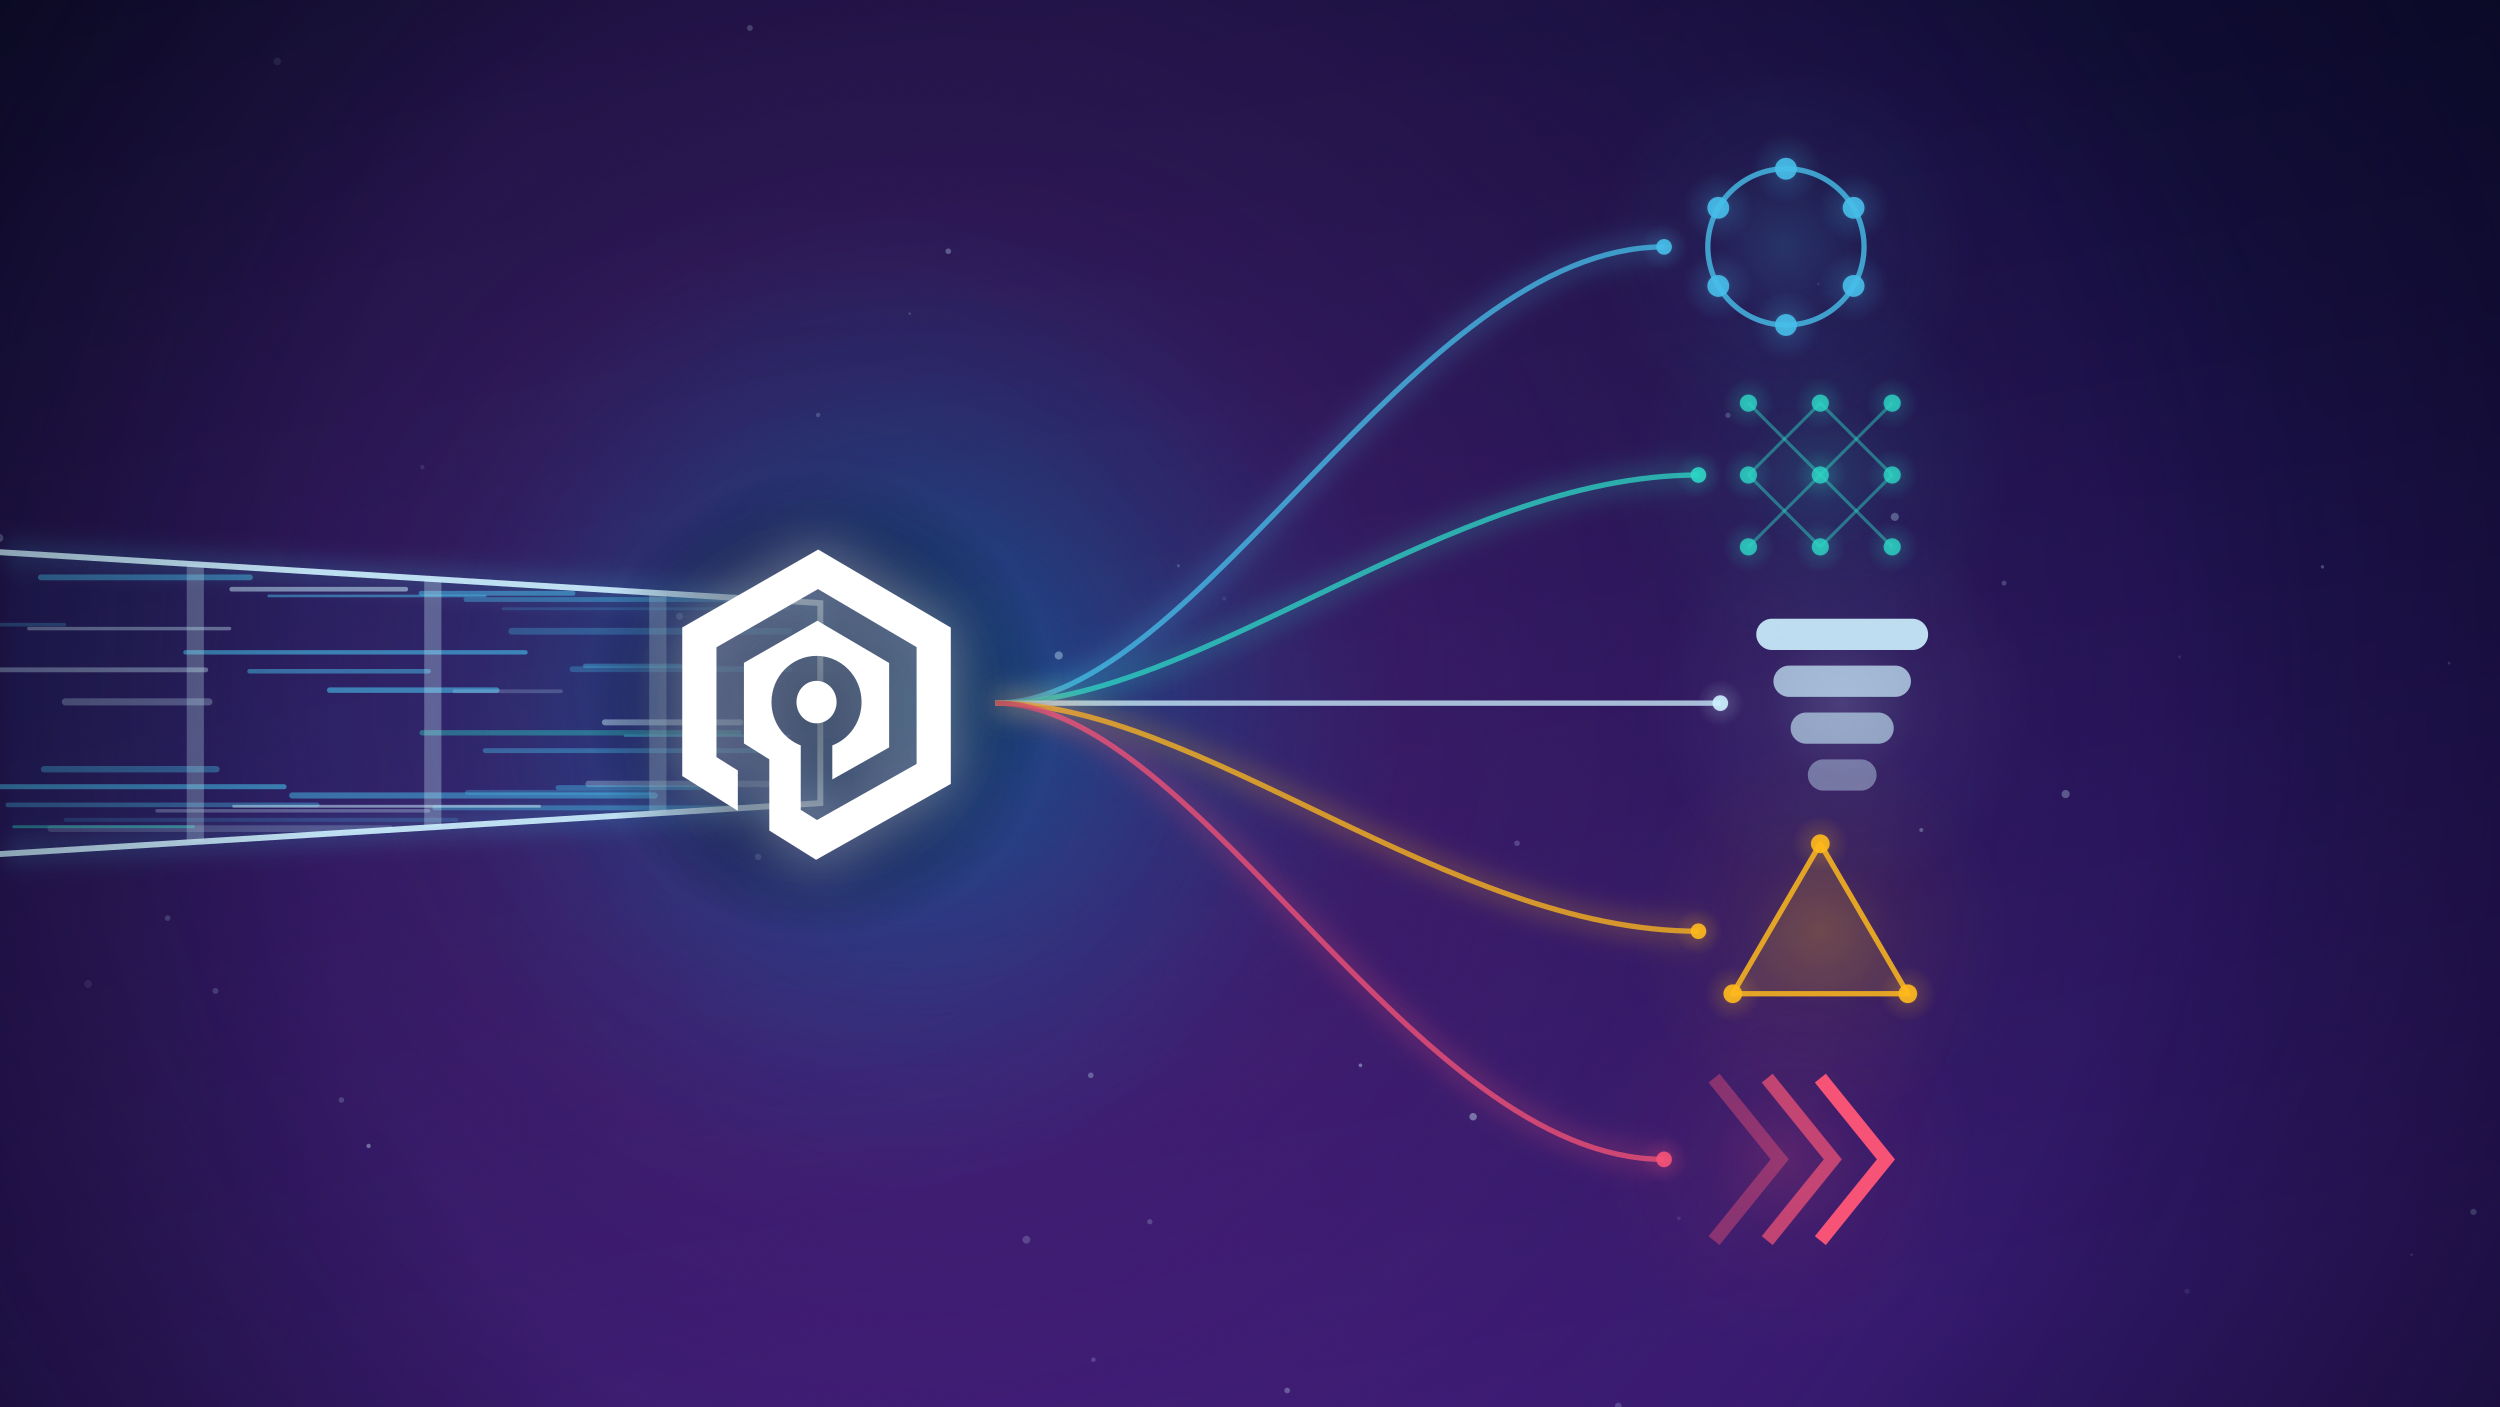
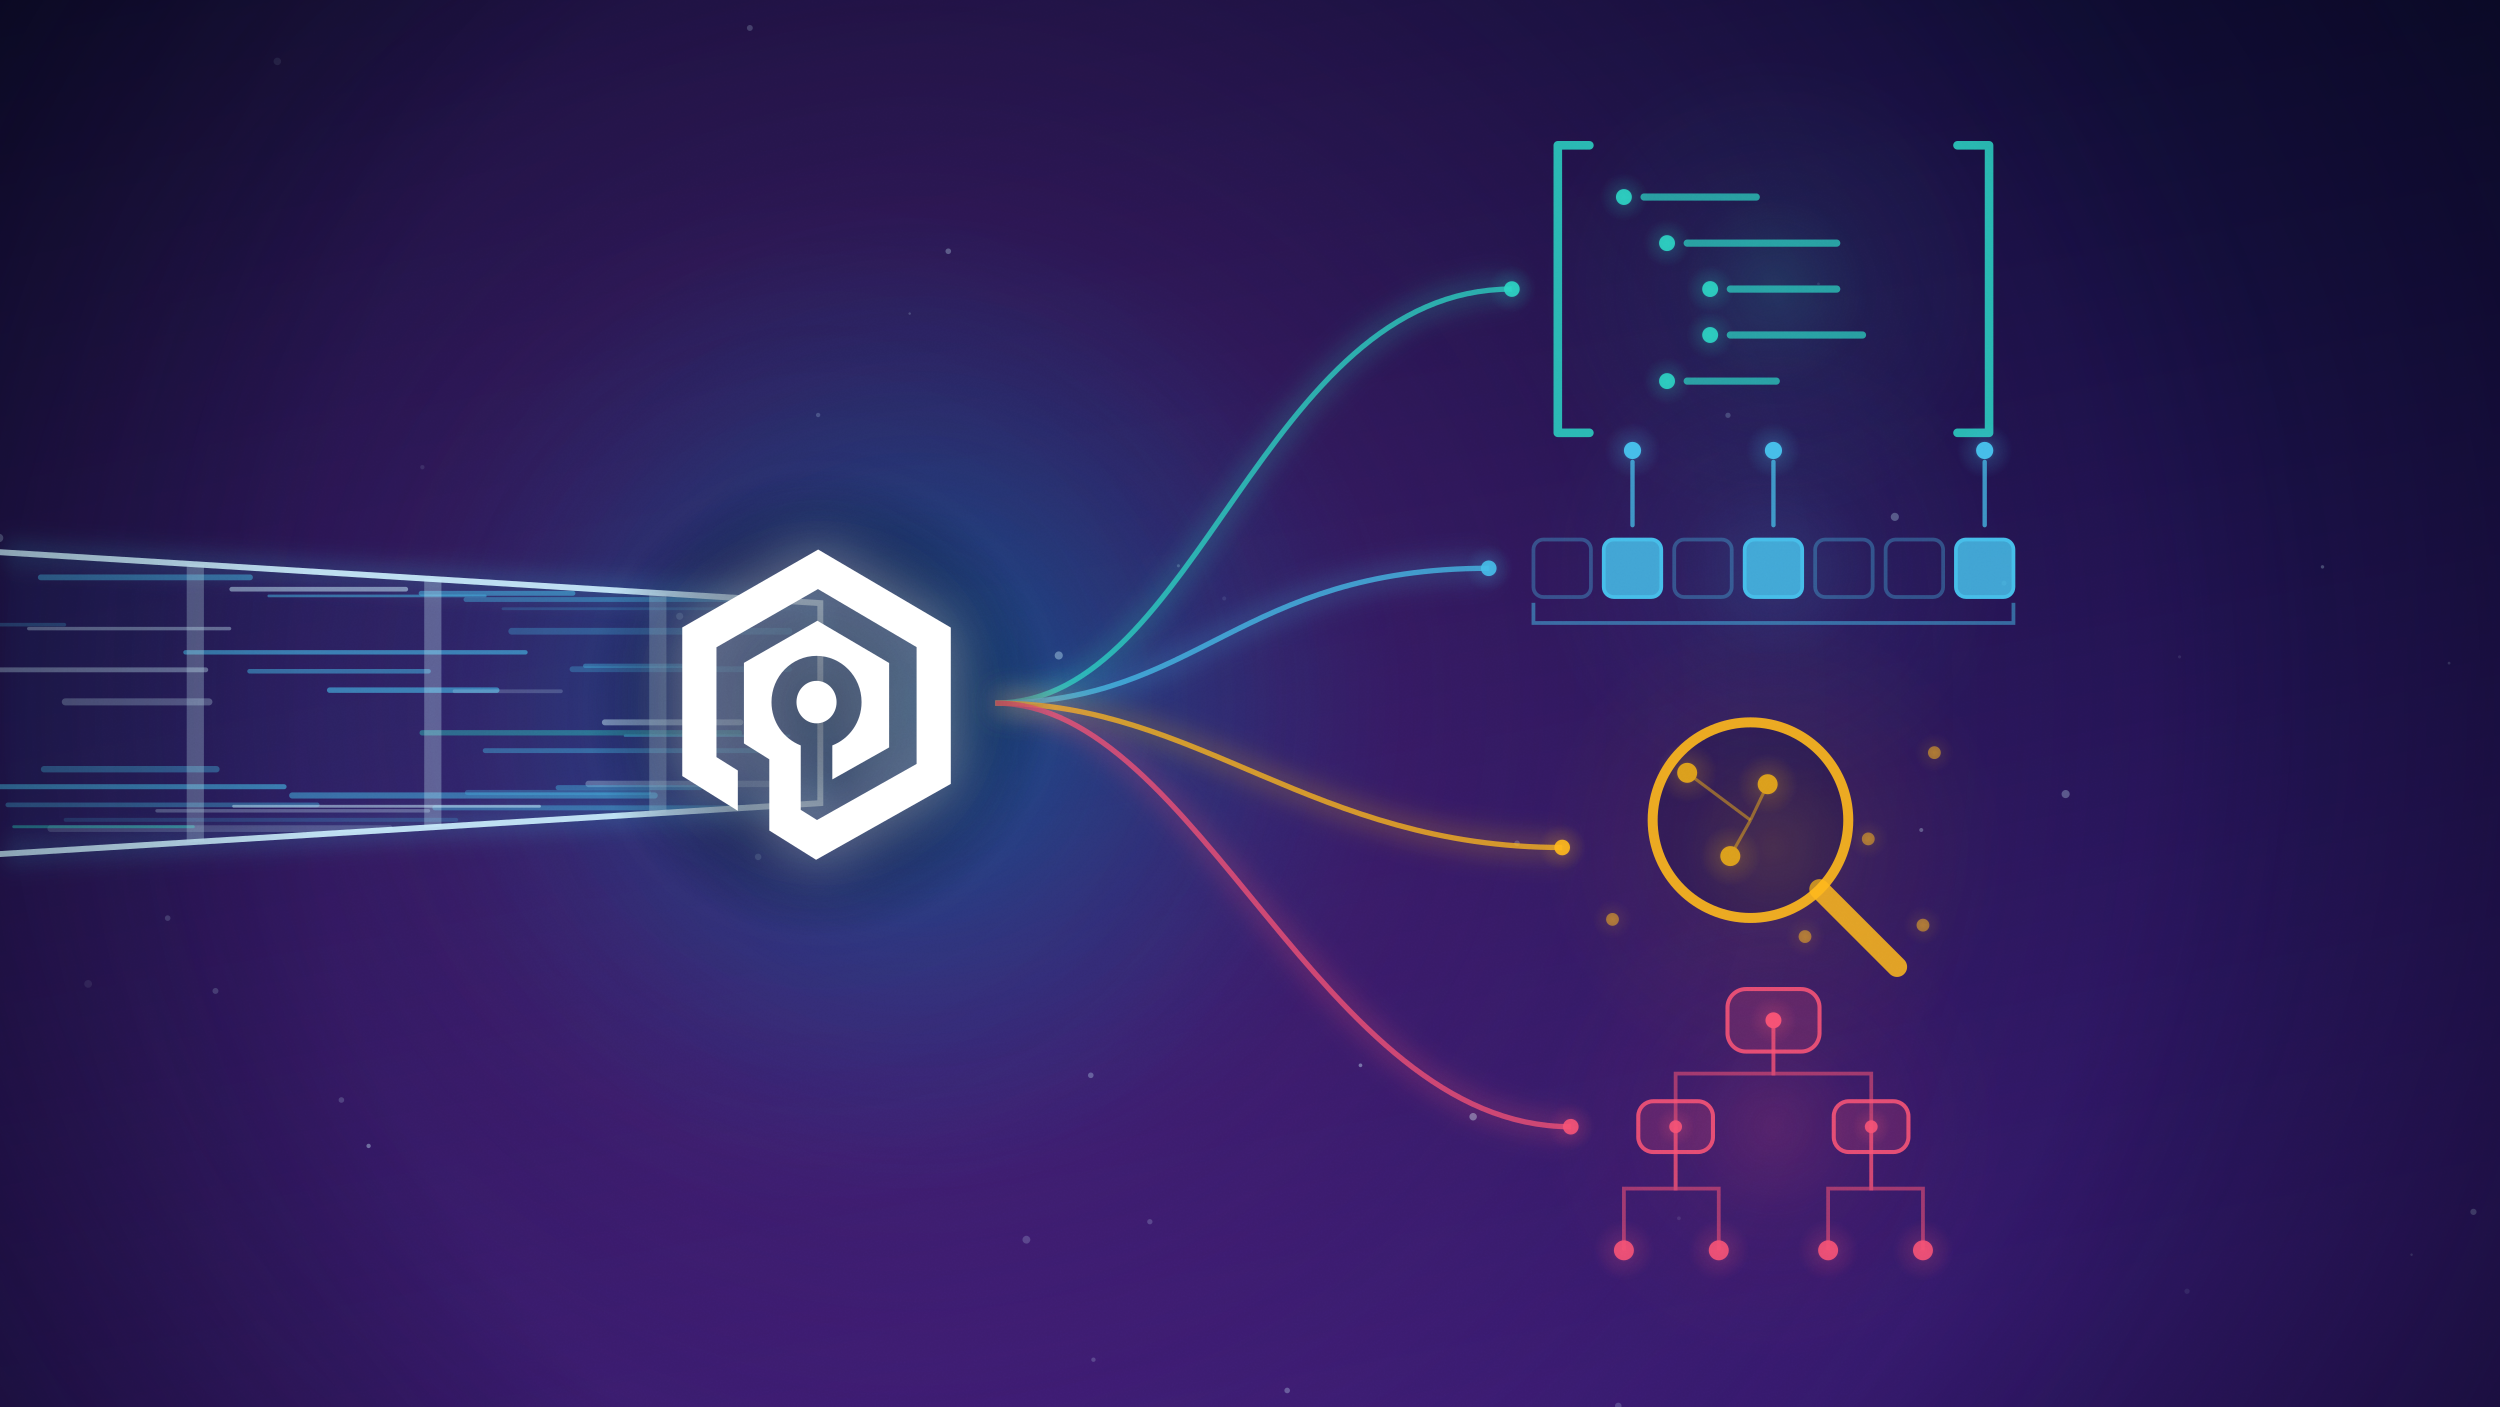
<svg xmlns="http://www.w3.org/2000/svg" width="1920" height="1080" viewBox="175 90 1600 900">
  <defs>
    <linearGradient id="sky" x1="0" y1="0" x2="0.32" y2="1">
      <stop offset="0" stop-color="#060A24" />
      <stop offset="0.48" stop-color="#171043" />
      <stop offset="1" stop-color="#301868" />
    </linearGradient>
    <radialGradient id="focus" gradientUnits="userSpaceOnUse" cx="760" cy="540" r="900">
      <stop offset="0" stop-color="#00A3E0" stop-opacity="0.42" />
      <stop offset="0.35" stop-color="#963CBD" stop-opacity="0.20" />
      <stop offset="1" stop-color="#963CBD" stop-opacity="0" />
    </radialGradient>
    <radialGradient id="vignette" gradientUnits="userSpaceOnUse" cx="960" cy="540" r="1180">
      <stop offset="0.5" stop-color="#03040F" stop-opacity="0" />
      <stop offset="1" stop-color="#03040F" stop-opacity="0.8" />
    </radialGradient>
    <radialGradient id="scrim">
      <stop offset="0" stop-color="#060A24" stop-opacity="0.72" />
      <stop offset="0.6" stop-color="#060A24" stop-opacity="0.45" />
      <stop offset="1" stop-color="#060A24" stop-opacity="0" />
    </radialGradient>
    <filter id="grain" x="0" y="0" width="100%" height="100%">
      <feTurbulence type="fractalNoise" baseFrequency="0.85" numOctaves="4" stitchTiles="stitch" />
      <feColorMatrix type="saturate" values="0" />
    </filter>
    <radialGradient id="h-cyan">
      <stop offset="0" stop-color="#46BDE9" stop-opacity="0.75" />
      <stop offset="0.4" stop-color="#46BDE9" stop-opacity="0.22" />
      <stop offset="1" stop-color="#46BDE9" stop-opacity="0" />
    </radialGradient>
    <radialGradient id="h-ice">
      <stop offset="0" stop-color="#CCF1FF" stop-opacity="0.75" />
      <stop offset="0.4" stop-color="#CCF1FF" stop-opacity="0.22" />
      <stop offset="1" stop-color="#CCF1FF" stop-opacity="0" />
    </radialGradient>
    <radialGradient id="h-mint">
      <stop offset="0" stop-color="#2CD5C4" stop-opacity="0.75" />
      <stop offset="0.4" stop-color="#2CD5C4" stop-opacity="0.22" />
      <stop offset="1" stop-color="#2CD5C4" stop-opacity="0" />
    </radialGradient>
    <radialGradient id="h-coral">
      <stop offset="0" stop-color="#F65275" stop-opacity="0.75" />
      <stop offset="0.4" stop-color="#F65275" stop-opacity="0.22" />
      <stop offset="1" stop-color="#F65275" stop-opacity="0" />
    </radialGradient>
    <radialGradient id="h-violet">
      <stop offset="0" stop-color="#963CBD" stop-opacity="0.75" />
      <stop offset="0.4" stop-color="#963CBD" stop-opacity="0.22" />
      <stop offset="1" stop-color="#963CBD" stop-opacity="0" />
    </radialGradient>
    <radialGradient id="h-gold">
      <stop offset="0" stop-color="#FFB81C" stop-opacity="0.75" />
      <stop offset="0.4" stop-color="#FFB81C" stop-opacity="0.22" />
      <stop offset="1" stop-color="#FFB81C" stop-opacity="0" />
    </radialGradient>
    <filter id="blur3" x="-70%" y="-70%" width="240%" height="240%">
      <feGaussianBlur stdDeviation="3" />
    </filter>
    <filter id="blur8" x="-70%" y="-70%" width="240%" height="240%">
      <feGaussianBlur stdDeviation="8" />
    </filter>
    <filter id="blur18" x="-70%" y="-70%" width="240%" height="240%">
      <feGaussianBlur stdDeviation="18" />
    </filter>
    <filter id="blur40" x="-70%" y="-70%" width="240%" height="240%">
      <feGaussianBlur stdDeviation="40" />
    </filter>
  </defs>
  <rect width="1920" height="1080" fill="url(#sky)" />
  <rect width="1920" height="1080" fill="url(#focus)" />
  <g>
    <circle cx="873.1" cy="778.2" r="1.8" fill="#CCF1FF" opacity="0.3" />
    <circle cx="43.2" cy="170.4" r="1.3" fill="#CCF1FF" opacity="0.4" />
    <circle cx="1742.4" cy="514.4" r="0.9" fill="#CCF1FF" opacity="0.2" />
    <circle cx="105.1" cy="86.6" r="1.3" fill="#CCF1FF" opacity="0.2" />
    <circle cx="610" cy="484.4" r="2.3" fill="#CCF1FF" opacity="0.2" />
    <circle cx="1045.7" cy="771.8" r="1.2" fill="#CCF1FF" opacity="0.4" />
    <circle cx="831.9" cy="883.4" r="2.5" fill="#CCF1FF" opacity="0.2" />
    <circle cx="445.3" cy="389" r="1.4" fill="#CCF1FF" opacity="0.1" />
    <circle cx="410.9" cy="823.4" r="1.4" fill="#CCF1FF" opacity="0.4" />
    <circle cx="929.2" cy="452.1" r="1" fill="#CCF1FF" opacity="0.2" />
    <circle cx="910.9" cy="871.9" r="1.7" fill="#CCF1FF" opacity="0.2" />
    <circle cx="1169.2" cy="82.7" r="1.8" fill="#CCF1FF" opacity="0.2" />
    <circle cx="1226.9" cy="40.4" r="1.3" fill="#CCF1FF" opacity="0.2" />
    <circle cx="654.9" cy="107.9" r="1.9" fill="#CCF1FF" opacity="0.2" />
    <circle cx="874.8" cy="960.2" r="1.4" fill="#CCF1FF" opacity="0.2" />
    <circle cx="1387.7" cy="420.8" r="2.6" fill="#CCF1FF" opacity="0.3" />
    <circle cx="352.5" cy="129.3" r="2.4" fill="#CCF1FF" opacity="0.1" />
    <circle cx="908.8" cy="75.3" r="1.8" fill="#CCF1FF" opacity="0.3" />
    <circle cx="393.5" cy="794" r="1.8" fill="#CCF1FF" opacity="0.2" />
    <circle cx="1802.6" cy="441.3" r="1.8" fill="#CCF1FF" opacity="0.3" />
    <circle cx="1574.7" cy="916.4" r="1.7" fill="#CCF1FF" opacity="0.1" />
    <circle cx="159.8" cy="947.6" r="1.6" fill="#CCF1FF" opacity="0.2" />
    <circle cx="1249.5" cy="869.7" r="1.2" fill="#CCF1FF" opacity="0.1" />
    <circle cx="231.4" cy="719.7" r="2.5" fill="#CCF1FF" opacity="0.1" />
    <circle cx="1497" cy="598.2" r="2.6" fill="#CCF1FF" opacity="0.3" />
    <circle cx="757.2" cy="290.7" r="0.8" fill="#CCF1FF" opacity="0.2" />
    <circle cx="1758" cy="865.6" r="2" fill="#CCF1FF" opacity="0.3" />
    <circle cx="312.9" cy="724.2" r="1.9" fill="#CCF1FF" opacity="0.2" />
    <circle cx="958.5" cy="473" r="1.3" fill="#CCF1FF" opacity="0.1" />
    <circle cx="1117.8" cy="804.7" r="2.4" fill="#CCF1FF" opacity="0.4" />
    <circle cx="1280.9" cy="355.8" r="1.7" fill="#CCF1FF" opacity="0.2" />
    <circle cx="1338.8" cy="271.7" r="0.9" fill="#CCF1FF" opacity="0.1" />
    <circle cx="1457.6" cy="463.2" r="1.6" fill="#CCF1FF" opacity="0.2" />
    <circle cx="1512.9" cy="1031.7" r="1.3" fill="#CCF1FF" opacity="0.2" />
    <circle cx="998.8" cy="979.9" r="1.8" fill="#CCF1FF" opacity="0.3" />
    <circle cx="495" cy="51.5" r="0.9" fill="#CCF1FF" opacity="0.2" />
    <circle cx="1210.7" cy="989.8" r="2.1" fill="#CCF1FF" opacity="0.2" />
    <circle cx="174.4" cy="434.3" r="2.7" fill="#CCF1FF" opacity="0.3" />
    <circle cx="660.2" cy="638.4" r="2.1" fill="#CCF1FF" opacity="0.2" />
    <circle cx="1410.2" cy="72" r="2.7" fill="#CCF1FF" opacity="0.2" />
    <circle cx="1825.2" cy="22.2" r="0.9" fill="#CCF1FF" opacity="0.2" />
    <circle cx="781.9" cy="250.8" r="1.8" fill="#CCF1FF" opacity="0.3" />
    <circle cx="1661.4" cy="452.8" r="1.1" fill="#CCF1FF" opacity="0.3" />
    <circle cx="698.6" cy="355.6" r="1.4" fill="#CCF1FF" opacity="0.2" />
    <circle cx="852.6" cy="509.5" r="2.6" fill="#CCF1FF" opacity="0.4" />
    <circle cx="1718.4" cy="893" r="0.8" fill="#CCF1FF" opacity="0.2" />
    <circle cx="282.3" cy="677.6" r="1.8" fill="#CCF1FF" opacity="0.2" />
    <circle cx="9.4" cy="53" r="1.7" fill="#CCF1FF" opacity="0.1" />
    <circle cx="1905.7" cy="862.3" r="1.5" fill="#CCF1FF" opacity="0.2" />
    <circle cx="1404.6" cy="621.2" r="1.3" fill="#CCF1FF" opacity="0.3" />
    <circle cx="896.7" cy="80.4" r="1.7" fill="#CCF1FF" opacity="0.2" />
    <circle cx="1802.2" cy="890.3" r="2.3" fill="#CCF1FF" opacity="0.3" />
    <circle cx="817.4" cy="1037.3" r="2.4" fill="#CCF1FF" opacity="0.3" />
    <circle cx="1569.9" cy="510.4" r="1" fill="#CCF1FF" opacity="0.1" />
    <circle cx="1145.9" cy="629.7" r="1.8" fill="#CCF1FF" opacity="0.2" />
  </g>
  <clipPath id="strap">
    <path d="M 120 440 L 700 476 L 700 604 L 120 640 Z" />
  </clipPath>
  <circle cx="700" cy="540" r="330" fill="url(#h-cyan)" opacity="0.18" />
-   <circle cx="1318" cy="248" r="122" fill="url(#h-cyan)" opacity="0.24" />
-   <circle cx="1340" cy="394" r="122" fill="url(#h-mint)" opacity="0.24" />
-   <circle cx="1354" cy="540" r="122" fill="url(#h-ice)" opacity="0.24" />
-   <circle cx="1340" cy="686" r="122" fill="url(#h-gold)" opacity="0.24" />
-   <circle cx="1318" cy="832" r="122" fill="url(#h-coral)" opacity="0.24" />
+   <circle cx="1310" cy="275" r="150" fill="url(#h-mint)" opacity="0.22" />
+   <circle cx="1310" cy="453.7" r="150" fill="url(#h-cyan)" opacity="0.22" />
+   <circle cx="1310" cy="632.4" r="150" fill="url(#h-gold)" opacity="0.22" />
+   <circle cx="1310" cy="811.1" r="150" fill="url(#h-coral)" opacity="0.22" />
  <path d="M 120 440 L 700 476 L 700 604 L 120 640 Z" fill="#00A3E0" fill-opacity="0.18" stroke="#46BDE9" stroke-width="10" opacity="0.3" filter="url(#blur8)" />
  <g clip-path="url(#strap)">
    <line x1="323.3" y1="467.1" x2="434.7" y2="467.1" stroke="#CCF1FF" stroke-width="3" stroke-linecap="round" opacity="0.5" />
    <line x1="362" y1="599.1" x2="594" y2="599.1" stroke="#46BDE9" stroke-width="3.9" stroke-linecap="round" opacity="0.5" />
    <line x1="496.9" y1="479.6" x2="680" y2="479.6" stroke="#46BDE9" stroke-width="1.8" stroke-linecap="round" opacity="0.2" />
    <line x1="217" y1="614.7" x2="467" y2="614.7" stroke="#46BDE9" stroke-width="2.5" stroke-linecap="round" opacity="0.2" />
    <line x1="386" y1="531.7" x2="492.9" y2="531.7" stroke="#46BDE9" stroke-width="3.5" stroke-linecap="round" opacity="0.6" />
    <line x1="180" y1="605.1" x2="378" y2="605.1" stroke="#46BDE9" stroke-width="3" stroke-linecap="round" opacity="0.4" />
    <line x1="134.9" y1="489.8" x2="216.2" y2="489.8" stroke="#46BDE9" stroke-width="2.3" stroke-linecap="round" opacity="0.3" />
    <line x1="575" y1="560.9" x2="680" y2="560.9" stroke="#46BDE9" stroke-width="1.6" stroke-linecap="round" opacity="0.5" />
    <line x1="465.9" y1="532.4" x2="534" y2="532.4" stroke="#CCF1FF" stroke-width="2.4" stroke-linecap="round" opacity="0.2" />
    <line x1="541.4" y1="518.3" x2="680" y2="518.3" stroke="#46BDE9" stroke-width="3.7" stroke-linecap="round" opacity="0.3" />
    <line x1="207.5" y1="620.3" x2="424.3" y2="620.3" stroke="#CCF1FF" stroke-width="4.3" stroke-linecap="round" opacity="0.2" />
    <line x1="473.2" y1="473.7" x2="667.5" y2="473.7" stroke="#46BDE9" stroke-width="3.1" stroke-linecap="round" opacity="0.4" />
    <line x1="334.7" y1="519.6" x2="449.3" y2="519.6" stroke="#46BDE9" stroke-width="2.9" stroke-linecap="round" opacity="0.5" />
    <line x1="293.7" y1="507.5" x2="511.3" y2="507.5" stroke="#46BDE9" stroke-width="2.8" stroke-linecap="round" opacity="0.6" />
    <line x1="193.4" y1="492.3" x2="321.9" y2="492.3" stroke="#CCF1FF" stroke-width="2.2" stroke-linecap="round" opacity="0.4" />
    <line x1="562.1" y1="552.3" x2="648.8" y2="552.3" stroke="#CCF1FF" stroke-width="3.8" stroke-linecap="round" opacity="0.5" />
    <line x1="551.7" y1="591.7" x2="680" y2="591.7" stroke="#CCF1FF" stroke-width="4.1" stroke-linecap="round" opacity="0.3" />
    <line x1="453.3" y1="607" x2="650.1" y2="607" stroke="#46BDE9" stroke-width="3.2" stroke-linecap="round" opacity="0.4" />
    <line x1="203.2" y1="582.3" x2="313.5" y2="582.3" stroke="#46BDE9" stroke-width="4.1" stroke-linecap="round" opacity="0.4" />
    <line x1="201.1" y1="459.5" x2="335" y2="459.5" stroke="#46BDE9" stroke-width="3.7" stroke-linecap="round" opacity="0.5" />
    <line x1="157" y1="593.5" x2="356.8" y2="593.5" stroke="#46BDE9" stroke-width="3.2" stroke-linecap="round" opacity="0.6" />
    <line x1="216.8" y1="539.2" x2="308.7" y2="539.2" stroke="#CCF1FF" stroke-width="4.5" stroke-linecap="round" opacity="0.3" />
    <line x1="324.5" y1="606" x2="520.3" y2="606" stroke="#CCF1FF" stroke-width="1.8" stroke-linecap="round" opacity="0.5" />
    <line x1="549.5" y1="516.1" x2="622.5" y2="516.1" stroke="#46BDE9" stroke-width="2.7" stroke-linecap="round" opacity="0.4" />
    <line x1="485.5" y1="570.4" x2="680" y2="570.4" stroke="#46BDE9" stroke-width="3.1" stroke-linecap="round" opacity="0.4" />
    <line x1="275.5" y1="608.9" x2="449.2" y2="608.9" stroke="#CCF1FF" stroke-width="2.2" stroke-linecap="round" opacity="0.3" />
    <line x1="445.2" y1="559" x2="648.3" y2="559" stroke="#2CD5C4" stroke-width="3.4" stroke-linecap="round" opacity="0.4" />
    <line x1="347" y1="471.4" x2="485.6" y2="471.4" stroke="#46BDE9" stroke-width="1.7" stroke-linecap="round" opacity="0.5" />
    <line x1="444.5" y1="469.7" x2="541.7" y2="469.7" stroke="#46BDE9" stroke-width="3.1" stroke-linecap="round" opacity="0.5" />
    <line x1="502.5" y1="494" x2="680" y2="494" stroke="#46BDE9" stroke-width="4.3" stroke-linecap="round" opacity="0.3" />
    <line x1="474.2" y1="597.2" x2="589.9" y2="597.2" stroke="#46BDE9" stroke-width="3.3" stroke-linecap="round" opacity="0.3" />
    <line x1="163.2" y1="518.7" x2="306.7" y2="518.7" stroke="#CCF1FF" stroke-width="3.1" stroke-linecap="round" opacity="0.4" />
    <line x1="532.2" y1="594.1" x2="622.8" y2="594.1" stroke="#46BDE9" stroke-width="3.2" stroke-linecap="round" opacity="0.4" />
    <line x1="183.8" y1="619.1" x2="298.7" y2="619.1" stroke="#2CD5C4" stroke-width="1.9" stroke-linecap="round" opacity="0.5" />
    <line x1="300" y1="451.2" x2="300" y2="628.8" stroke="#CCF1FF" stroke-width="11" stroke-linecap="round" opacity="0.3" />
    <line x1="452" y1="460.6" x2="452" y2="619.4" stroke="#CCF1FF" stroke-width="11" stroke-linecap="round" opacity="0.3" />
    <line x1="596" y1="469.5" x2="596" y2="610.5" stroke="#CCF1FF" stroke-width="11" stroke-linecap="round" opacity="0.3" />
  </g>
  <path d="M 120 440 L 700 476 L 700 604 L 120 640 Z" fill="none" stroke="#CCF1FF" stroke-width="3.8" opacity="0.9" />
  <g>
-     <path d="M 812 540 C 942 540 1080 248 1240 248" fill="none" stroke="#46BDE9" stroke-width="14" opacity="0.22" filter="url(#blur8)" />
-     <path d="M 812 540 C 942 540 1080 248 1240 248" fill="none" stroke="#46BDE9" stroke-width="3.4" opacity="0.75" />
-     <circle cx="1240" cy="248" r="15" fill="url(#h-cyan)" opacity="0.6" />
-     <circle cx="1240" cy="248" r="5" fill="#46BDE9" opacity="0.9" />
-     <path d="M 812 540 C 942 540 1102 394 1262 394" fill="none" stroke="#2CD5C4" stroke-width="14" opacity="0.22" filter="url(#blur8)" />
-     <path d="M 812 540 C 942 540 1102 394 1262 394" fill="none" stroke="#2CD5C4" stroke-width="3.4" opacity="0.75" />
-     <circle cx="1262" cy="394" r="15" fill="url(#h-mint)" opacity="0.6" />
-     <circle cx="1262" cy="394" r="5" fill="#2CD5C4" opacity="0.9" />
-     <path d="M 812 540 C 942 540 1116 540 1276 540" fill="none" stroke="#CCF1FF" stroke-width="14" opacity="0.22" filter="url(#blur8)" />
-     <path d="M 812 540 C 942 540 1116 540 1276 540" fill="none" stroke="#CCF1FF" stroke-width="3.4" opacity="0.75" />
-     <circle cx="1276" cy="540" r="15" fill="url(#h-ice)" opacity="0.6" />
-     <circle cx="1276" cy="540" r="5" fill="#CCF1FF" opacity="0.9" />
-     <path d="M 812 540 C 942 540 1102 686 1262 686" fill="none" stroke="#FFB81C" stroke-width="14" opacity="0.22" filter="url(#blur8)" />
-     <path d="M 812 540 C 942 540 1102 686 1262 686" fill="none" stroke="#FFB81C" stroke-width="3.4" opacity="0.75" />
-     <circle cx="1262" cy="686" r="15" fill="url(#h-gold)" opacity="0.6" />
-     <circle cx="1262" cy="686" r="5" fill="#FFB81C" opacity="0.9" />
-     <path d="M 812 540 C 942 540 1080 832 1240 832" fill="none" stroke="#F65275" stroke-width="14" opacity="0.22" filter="url(#blur8)" />
-     <path d="M 812 540 C 942 540 1080 832 1240 832" fill="none" stroke="#F65275" stroke-width="3.4" opacity="0.75" />
-     <circle cx="1240" cy="832" r="15" fill="url(#h-coral)" opacity="0.6" />
-     <circle cx="1240" cy="832" r="5" fill="#F65275" opacity="0.9" />
+     <path d="M 812 540 C 942 540 982.6 275 1142.6 275" fill="none" stroke="#2CD5C4" stroke-width="14" opacity="0.22" filter="url(#blur8)" />
+     <path d="M 812 540 C 942 540 982.6 275 1142.6 275" fill="none" stroke="#2CD5C4" stroke-width="3.4" opacity="0.75" />
+     <circle cx="1142.6" cy="275" r="15" fill="url(#h-mint)" opacity="0.6" />
+     <circle cx="1142.6" cy="275" r="5" fill="#2CD5C4" opacity="0.9" />
+     <path d="M 812 540 C 942 540 967.8 453.7 1127.8 453.7" fill="none" stroke="#46BDE9" stroke-width="14" opacity="0.22" filter="url(#blur8)" />
+     <path d="M 812 540 C 942 540 967.8 453.7 1127.8 453.7" fill="none" stroke="#46BDE9" stroke-width="3.4" opacity="0.75" />
+     <circle cx="1127.8" cy="453.7" r="15" fill="url(#h-cyan)" opacity="0.6" />
+     <circle cx="1127.8" cy="453.7" r="5" fill="#46BDE9" opacity="0.9" />
+     <path d="M 812 540 C 942 540 1014.8 632.4 1174.8 632.4" fill="none" stroke="#FFB81C" stroke-width="14" opacity="0.22" filter="url(#blur8)" />
+     <path d="M 812 540 C 942 540 1014.8 632.4 1174.8 632.4" fill="none" stroke="#FFB81C" stroke-width="3.4" opacity="0.75" />
+     <circle cx="1174.8" cy="632.4" r="15" fill="url(#h-gold)" opacity="0.6" />
+     <circle cx="1174.8" cy="632.4" r="5" fill="#FFB81C" opacity="0.9" />
+     <path d="M 812 540 C 942 540 1020.3 811.1 1180.3 811.1" fill="none" stroke="#F65275" stroke-width="14" opacity="0.22" filter="url(#blur8)" />
+     <path d="M 812 540 C 942 540 1020.3 811.1 1180.3 811.1" fill="none" stroke="#F65275" stroke-width="3.4" opacity="0.75" />
+     <circle cx="1180.3" cy="811.1" r="15" fill="url(#h-coral)" opacity="0.6" />
+     <circle cx="1180.3" cy="811.1" r="5" fill="#F65275" opacity="0.9" />
  </g>
  <circle cx="700" cy="540" r="150" fill="url(#scrim)" />
  <g filter="url(#blur18)" opacity="0.5">
    <g transform="translate(608.8 436) scale(2.8493)">
      <path d="M 13.482 60.695 L 0.998 52.884 L 0.998 19.503 L 31.528 2.001 L 61.318 19.532 L 61.318 54.645 L 31.055 71.689 L 20.548 65.116 L 20.548 51.041 L 20.548 49.12 L 14.852 45.556 L 14.852 27.453 L 31.346 17.997 L 47.464 27.482 L 47.464 46.451 L 34.703 53.638 L 34.703 45.999 C 38.529 44.526 41.274 40.739 41.274 36.27 C 41.274 30.511 36.713 25.884 31.158 25.884 C 25.603 25.884 21.042 30.511 21.042 36.27 C 21.042 40.739 23.787 44.526 27.612 45.999 L 27.612 60.474 L 31.261 62.756 L 53.635 50.155 L 53.635 23.925 L 31.477 10.885 L 8.681 23.954 L 8.681 48.629 L 13.482 51.633 L 13.482 60.695 Z M 31.158 31.498 C 33.672 31.498 35.66 33.664 35.66 36.27 C 35.66 38.877 33.672 41.043 31.158 41.043 C 28.644 41.043 26.656 38.877 26.656 36.27 C 26.656 33.664 28.644 31.498 31.158 31.498 Z" fill="#FFFFFF" fill-rule="evenodd" />
    </g>
  </g>
  <g>
    <g transform="translate(608.8 436) scale(2.8493)">
      <path d="M 13.482 60.695 L 0.998 52.884 L 0.998 19.503 L 31.528 2.001 L 61.318 19.532 L 61.318 54.645 L 31.055 71.689 L 20.548 65.116 L 20.548 51.041 L 20.548 49.12 L 14.852 45.556 L 14.852 27.453 L 31.346 17.997 L 47.464 27.482 L 47.464 46.451 L 34.703 53.638 L 34.703 45.999 C 38.529 44.526 41.274 40.739 41.274 36.27 C 41.274 30.511 36.713 25.884 31.158 25.884 C 25.603 25.884 21.042 30.511 21.042 36.27 C 21.042 40.739 23.787 44.526 27.612 45.999 L 27.612 60.474 L 31.261 62.756 L 53.635 50.155 L 53.635 23.925 L 31.477 10.885 L 8.681 23.954 L 8.681 48.629 L 13.482 51.633 L 13.482 60.695 Z M 31.158 31.498 C 33.672 31.498 35.66 33.664 35.66 36.27 C 35.66 38.877 33.672 41.043 31.158 41.043 C 28.644 41.043 26.656 38.877 26.656 36.27 C 26.656 33.664 28.644 31.498 31.158 31.498 Z" fill="#FFFFFF" fill-rule="evenodd" />
    </g>
  </g>
  <g>
-     <circle cx="1318" cy="248" r="50" fill="none" stroke="#46BDE9" stroke-width="3.4" opacity="0.8" />
-     <circle cx="1318" cy="198" r="22.4" fill="url(#h-cyan)" opacity="0.6" />
-     <circle cx="1318" cy="198" r="7" fill="#46BDE9" opacity="0.9" />
-     <circle cx="1361.3" cy="223" r="22.4" fill="url(#h-cyan)" opacity="0.6" />
-     <circle cx="1361.3" cy="223" r="7" fill="#46BDE9" opacity="0.9" />
-     <circle cx="1361.3" cy="273" r="22.4" fill="url(#h-cyan)" opacity="0.6" />
-     <circle cx="1361.3" cy="273" r="7" fill="#46BDE9" opacity="0.9" />
-     <circle cx="1318" cy="298" r="22.4" fill="url(#h-cyan)" opacity="0.6" />
-     <circle cx="1318" cy="298" r="7" fill="#46BDE9" opacity="0.9" />
-     <circle cx="1274.7" cy="273" r="22.4" fill="url(#h-cyan)" opacity="0.6" />
-     <circle cx="1274.7" cy="273" r="7" fill="#46BDE9" opacity="0.9" />
-     <circle cx="1274.7" cy="223" r="22.4" fill="url(#h-cyan)" opacity="0.6" />
-     <circle cx="1274.7" cy="223" r="7" fill="#46BDE9" opacity="0.9" />
-     <line x1="1294" y1="348" x2="1340" y2="394" stroke="#2CD5C4" stroke-width="2" opacity="0.45" />
-     <line x1="1294" y1="394" x2="1340" y2="348" stroke="#2CD5C4" stroke-width="2" opacity="0.45" />
-     <line x1="1294" y1="394" x2="1340" y2="440" stroke="#2CD5C4" stroke-width="2" opacity="0.45" />
-     <line x1="1294" y1="440" x2="1340" y2="394" stroke="#2CD5C4" stroke-width="2" opacity="0.45" />
-     <line x1="1340" y1="348" x2="1386" y2="394" stroke="#2CD5C4" stroke-width="2" opacity="0.45" />
-     <line x1="1340" y1="394" x2="1386" y2="348" stroke="#2CD5C4" stroke-width="2" opacity="0.45" />
-     <line x1="1340" y1="394" x2="1386" y2="440" stroke="#2CD5C4" stroke-width="2" opacity="0.45" />
-     <line x1="1340" y1="440" x2="1386" y2="394" stroke="#2CD5C4" stroke-width="2" opacity="0.45" />
-     <circle cx="1294" cy="348" r="16.5" fill="url(#h-mint)" opacity="0.6" />
-     <circle cx="1294" cy="348" r="5.5" fill="#2CD5C4" opacity="0.8" />
-     <circle cx="1294" cy="394" r="16.5" fill="url(#h-mint)" opacity="0.6" />
-     <circle cx="1294" cy="394" r="5.5" fill="#2CD5C4" opacity="0.8" />
-     <circle cx="1294" cy="440" r="16.5" fill="url(#h-mint)" opacity="0.6" />
-     <circle cx="1294" cy="440" r="5.5" fill="#2CD5C4" opacity="0.8" />
-     <circle cx="1340" cy="348" r="16.5" fill="url(#h-mint)" opacity="0.6" />
-     <circle cx="1340" cy="348" r="5.5" fill="#2CD5C4" opacity="0.8" />
-     <circle cx="1340" cy="394" r="16.5" fill="url(#h-mint)" opacity="0.6" />
-     <circle cx="1340" cy="394" r="5.5" fill="#2CD5C4" opacity="0.8" />
-     <circle cx="1340" cy="440" r="16.5" fill="url(#h-mint)" opacity="0.6" />
-     <circle cx="1340" cy="440" r="5.5" fill="#2CD5C4" opacity="0.8" />
-     <circle cx="1386" cy="348" r="16.5" fill="url(#h-mint)" opacity="0.6" />
-     <circle cx="1386" cy="348" r="5.5" fill="#2CD5C4" opacity="0.8" />
-     <circle cx="1386" cy="394" r="16.5" fill="url(#h-mint)" opacity="0.6" />
-     <circle cx="1386" cy="394" r="5.5" fill="#2CD5C4" opacity="0.8" />
-     <circle cx="1386" cy="440" r="16.5" fill="url(#h-mint)" opacity="0.6" />
-     <circle cx="1386" cy="440" r="5.5" fill="#2CD5C4" opacity="0.8" />
-     <rect x="1299" y="486" width="110" height="20" rx="10" fill="#CCF1FF" opacity="0.9" />
-     <rect x="1310" y="516" width="88" height="20" rx="10" fill="#CCF1FF" opacity="0.7" />
-     <rect x="1321" y="546" width="66" height="20" rx="10" fill="#CCF1FF" opacity="0.6" />
-     <rect x="1332" y="576" width="44" height="20" rx="10" fill="#CCF1FF" opacity="0.4" />
-     <path d="M 1340 630 L 1396 726 L 1284 726 Z" fill="#FFB81C" fill-opacity="0.16" stroke="#FFB81C" stroke-width="3.4" stroke-linejoin="round" opacity="0.85" />
-     <circle cx="1340" cy="630" r="18" fill="url(#h-gold)" opacity="0.6" />
-     <circle cx="1340" cy="630" r="6" fill="#FFB81C" opacity="0.9" />
-     <circle cx="1396" cy="726" r="18" fill="url(#h-gold)" opacity="0.6" />
-     <circle cx="1396" cy="726" r="6" fill="#FFB81C" opacity="0.9" />
-     <circle cx="1284" cy="726" r="18" fill="url(#h-gold)" opacity="0.6" />
-     <circle cx="1284" cy="726" r="6" fill="#FFB81C" opacity="0.9" />
-     <path d="M 1272 780 L 1314 832 L 1272 884" fill="none" stroke="#F65275" stroke-width="9" stroke-linejoin="miter" opacity="0.4" />
-     <path d="M 1306 780 L 1348 832 L 1306 884" fill="none" stroke="#F65275" stroke-width="9" stroke-linejoin="miter" opacity="0.7" />
-     <path d="M 1340 780 L 1382 832 L 1340 884" fill="none" stroke="#F65275" stroke-width="9" stroke-linejoin="miter" opacity="1" />
+     <path d="M 1192.2 183 L 1172 183 L 1172 367 L 1192.2 367" fill="none" stroke="#2CD5C4" stroke-width="5.5" stroke-linecap="round" stroke-linejoin="round" opacity="0.85" />
+     <path d="M 1427.8 183 L 1448 183 L 1448 367 L 1427.8 367" fill="none" stroke="#2CD5C4" stroke-width="5.5" stroke-linecap="round" stroke-linejoin="round" opacity="0.85" />
+     <line x1="1227.2" y1="216.1" x2="1299" y2="216.1" stroke="#2CD5C4" stroke-width="4.6" stroke-linecap="round" opacity="0.7" />
+     <circle cx="1214.3" cy="216.1" r="15.2" fill="url(#h-mint)" opacity="0.6" />
+     <circle cx="1214.3" cy="216.1" r="5.1" fill="#2CD5C4" opacity="0.9" />
+     <line x1="1254.8" y1="245.6" x2="1350.5" y2="245.6" stroke="#2CD5C4" stroke-width="4.6" stroke-linecap="round" opacity="0.7" />
+     <circle cx="1241.9" cy="245.6" r="15.2" fill="url(#h-mint)" opacity="0.6" />
+     <circle cx="1241.9" cy="245.6" r="5.1" fill="#2CD5C4" opacity="0.9" />
+     <line x1="1282.4" y1="275" x2="1350.5" y2="275" stroke="#2CD5C4" stroke-width="4.6" stroke-linecap="round" opacity="0.7" />
+     <circle cx="1269.5" cy="275" r="15.2" fill="url(#h-mint)" opacity="0.6" />
+     <circle cx="1269.5" cy="275" r="5.1" fill="#2CD5C4" opacity="0.9" />
+     <line x1="1282.4" y1="304.4" x2="1367" y2="304.4" stroke="#2CD5C4" stroke-width="4.6" stroke-linecap="round" opacity="0.7" />
+     <circle cx="1269.5" cy="304.4" r="15.2" fill="url(#h-mint)" opacity="0.6" />
+     <circle cx="1269.5" cy="304.4" r="5.1" fill="#2CD5C4" opacity="0.9" />
+     <line x1="1254.8" y1="333.9" x2="1311.8" y2="333.9" stroke="#2CD5C4" stroke-width="4.6" stroke-linecap="round" opacity="0.7" />
+     <circle cx="1241.9" cy="333.9" r="15.2" fill="url(#h-mint)" opacity="0.6" />
+     <circle cx="1241.9" cy="333.9" r="5.1" fill="#2CD5C4" opacity="0.9" />
+     <rect x="1156.4" y="435.3" width="36.8" height="36.8" rx="6.4" fill="#46BDE9" fill-opacity="0" stroke="#46BDE9" stroke-width="2.4" opacity="0.34" />
+     <rect x="1201.4" y="435.3" width="36.8" height="36.8" rx="6.4" fill="#46BDE9" fill-opacity="0.85" stroke="#46BDE9" stroke-width="2.4" opacity="1" />
+     <rect x="1246.5" y="435.3" width="36.8" height="36.8" rx="6.4" fill="#46BDE9" fill-opacity="0" stroke="#46BDE9" stroke-width="2.4" opacity="0.34" />
+     <rect x="1291.6" y="435.3" width="36.8" height="36.8" rx="6.4" fill="#46BDE9" fill-opacity="0.85" stroke="#46BDE9" stroke-width="2.4" opacity="1" />
+     <rect x="1336.7" y="435.3" width="36.8" height="36.8" rx="6.4" fill="#46BDE9" fill-opacity="0" stroke="#46BDE9" stroke-width="2.4" opacity="0.34" />
+     <rect x="1381.8" y="435.3" width="36.8" height="36.8" rx="6.4" fill="#46BDE9" fill-opacity="0" stroke="#46BDE9" stroke-width="2.4" opacity="0.34" />
+     <rect x="1426.8" y="435.3" width="36.8" height="36.8" rx="6.4" fill="#46BDE9" fill-opacity="0.85" stroke="#46BDE9" stroke-width="2.4" opacity="1" />
+     <line x1="1219.8" y1="385.6" x2="1219.8" y2="426.1" stroke="#46BDE9" stroke-width="2.8" stroke-linecap="round" opacity="0.75" />
+     <circle cx="1219.8" cy="378.3" r="17.7" fill="url(#h-cyan)" opacity="0.7" />
+     <circle cx="1219.8" cy="378.3" r="5.5" fill="#46BDE9" opacity="1" />
+     <line x1="1310" y1="385.6" x2="1310" y2="426.1" stroke="#46BDE9" stroke-width="2.8" stroke-linecap="round" opacity="0.75" />
+     <circle cx="1310" cy="378.3" r="17.7" fill="url(#h-cyan)" opacity="0.7" />
+     <circle cx="1310" cy="378.3" r="5.5" fill="#46BDE9" opacity="1" />
+     <line x1="1445.2" y1="385.6" x2="1445.2" y2="426.1" stroke="#46BDE9" stroke-width="2.8" stroke-linecap="round" opacity="0.75" />
+     <circle cx="1445.2" cy="378.3" r="17.7" fill="url(#h-cyan)" opacity="0.7" />
+     <circle cx="1445.2" cy="378.3" r="5.5" fill="#46BDE9" opacity="1" />
+     <path d="M 1156.4 475.8 L 1156.4 488.7 L 1463.6 488.7 L 1463.6 475.8" fill="none" stroke="#46BDE9" stroke-width="2.4" opacity="0.5" />
+     <circle cx="1207" cy="678.4" r="12.4" fill="url(#h-gold)" opacity="0.3" />
+     <circle cx="1207" cy="678.4" r="4.1" fill="#FFB81C" opacity="0.5" />
+     <line x1="1295.3" y1="614.9" x2="1254.8" y2="584.6" stroke="#FFB81C" stroke-width="2" opacity="0.55" />
+     <circle cx="1254.8" cy="584.6" r="19.3" fill="url(#h-gold)" opacity="0.7" />
+     <circle cx="1254.8" cy="584.6" r="6.4" fill="#FFB81C" opacity="1" />
+     <line x1="1295.3" y1="614.9" x2="1282.4" y2="637.9" stroke="#FFB81C" stroke-width="2" opacity="0.55" />
+     <circle cx="1282.4" cy="637.9" r="19.3" fill="url(#h-gold)" opacity="0.7" />
+     <circle cx="1282.4" cy="637.9" r="6.4" fill="#FFB81C" opacity="1" />
+     <line x1="1295.3" y1="614.9" x2="1306.3" y2="591.9" stroke="#FFB81C" stroke-width="2" opacity="0.55" />
+     <circle cx="1306.3" cy="591.9" r="19.3" fill="url(#h-gold)" opacity="0.7" />
+     <circle cx="1306.3" cy="591.9" r="6.4" fill="#FFB81C" opacity="1" />
+     <circle cx="1330.2" cy="689.4" r="12.4" fill="url(#h-gold)" opacity="0.3" />
+     <circle cx="1330.2" cy="689.4" r="4.1" fill="#FFB81C" opacity="0.5" />
+     <circle cx="1370.7" cy="626.9" r="12.4" fill="url(#h-gold)" opacity="0.3" />
+     <circle cx="1370.7" cy="626.9" r="4.1" fill="#FFB81C" opacity="0.5" />
+     <circle cx="1405.7" cy="682.1" r="12.4" fill="url(#h-gold)" opacity="0.3" />
+     <circle cx="1405.7" cy="682.1" r="4.1" fill="#FFB81C" opacity="0.5" />
+     <circle cx="1413" cy="571.7" r="12.4" fill="url(#h-gold)" opacity="0.3" />
+     <circle cx="1413" cy="571.7" r="4.1" fill="#FFB81C" opacity="0.5" />
+     <line x1="1339.4" y1="659.1" x2="1389.1" y2="708.8" stroke="#FFB81C" stroke-width="12.9" stroke-linecap="round" opacity="0.85" />
+     <circle cx="1295.3" cy="614.9" r="62.6" fill="#060A24" fill-opacity="0.16" stroke="#FFB81C" stroke-width="6.4" opacity="0.9" />
+     <path d="M 1310 743 L 1310 777.1 L 1247.4 777.1 L 1247.4 811.1" fill="none" stroke="#F65275" stroke-width="2.4" opacity="0.55" />
+     <path d="M 1310 743 L 1310 777.1 L 1372.6 777.1 L 1372.6 811.1" fill="none" stroke="#F65275" stroke-width="2.4" opacity="0.55" />
+     <path d="M 1247.4 811.1 L 1247.4 850.7 L 1214.3 850.7 L 1214.3 890.2" fill="none" stroke="#F65275" stroke-width="2.4" opacity="0.55" />
+     <path d="M 1247.4 811.1 L 1247.4 850.7 L 1275 850.7 L 1275 890.2" fill="none" stroke="#F65275" stroke-width="2.4" opacity="0.55" />
+     <path d="M 1372.6 811.1 L 1372.6 850.7 L 1345 850.7 L 1345 890.2" fill="none" stroke="#F65275" stroke-width="2.4" opacity="0.55" />
+     <path d="M 1372.6 811.1 L 1372.6 850.7 L 1405.7 850.7 L 1405.7 890.2" fill="none" stroke="#F65275" stroke-width="2.4" opacity="0.55" />
+     <rect x="1280.6" y="723" width="58.9" height="40" rx="11.8" fill="#F65275" fill-opacity="0.2" stroke="#F65275" stroke-width="2.6" opacity="0.9" />
+     <rect x="1223.5" y="794.8" width="47.8" height="32.5" rx="9.6" fill="#F65275" fill-opacity="0.2" stroke="#F65275" stroke-width="2.6" opacity="0.9" />
+     <rect x="1348.6" y="794.8" width="47.8" height="32.5" rx="9.6" fill="#F65275" fill-opacity="0.2" stroke="#F65275" stroke-width="2.6" opacity="0.9" />
+     <circle cx="1310" cy="743" r="15.2" fill="url(#h-coral)" opacity="0.7" />
+     <circle cx="1310" cy="743" r="5.1" fill="#F65275" opacity="1" />
+     <circle cx="1247.4" cy="811.1" r="12.4" fill="url(#h-coral)" opacity="0.6" />
+     <circle cx="1247.4" cy="811.1" r="4.1" fill="#F65275" opacity="0.9" />
+     <circle cx="1372.6" cy="811.1" r="12.4" fill="url(#h-coral)" opacity="0.6" />
+     <circle cx="1372.6" cy="811.1" r="4.1" fill="#F65275" opacity="0.9" />
+     <circle cx="1214.3" cy="890.2" r="19.3" fill="url(#h-coral)" opacity="0.6" />
+     <circle cx="1214.3" cy="890.2" r="6.4" fill="#F65275" opacity="0.9" />
+     <circle cx="1275" cy="890.2" r="19.3" fill="url(#h-coral)" opacity="0.6" />
+     <circle cx="1275" cy="890.2" r="6.4" fill="#F65275" opacity="0.9" />
+     <circle cx="1345" cy="890.2" r="19.3" fill="url(#h-coral)" opacity="0.6" />
+     <circle cx="1345" cy="890.2" r="6.4" fill="#F65275" opacity="0.9" />
+     <circle cx="1405.7" cy="890.2" r="19.3" fill="url(#h-coral)" opacity="0.6" />
+     <circle cx="1405.7" cy="890.2" r="6.4" fill="#F65275" opacity="0.9" />
  </g>
  <rect width="1920" height="1080" fill="url(#vignette)" />
  <rect width="1920" height="1080" filter="url(#grain)" opacity="0.055" style="mix-blend-mode:overlay" />
</svg>
